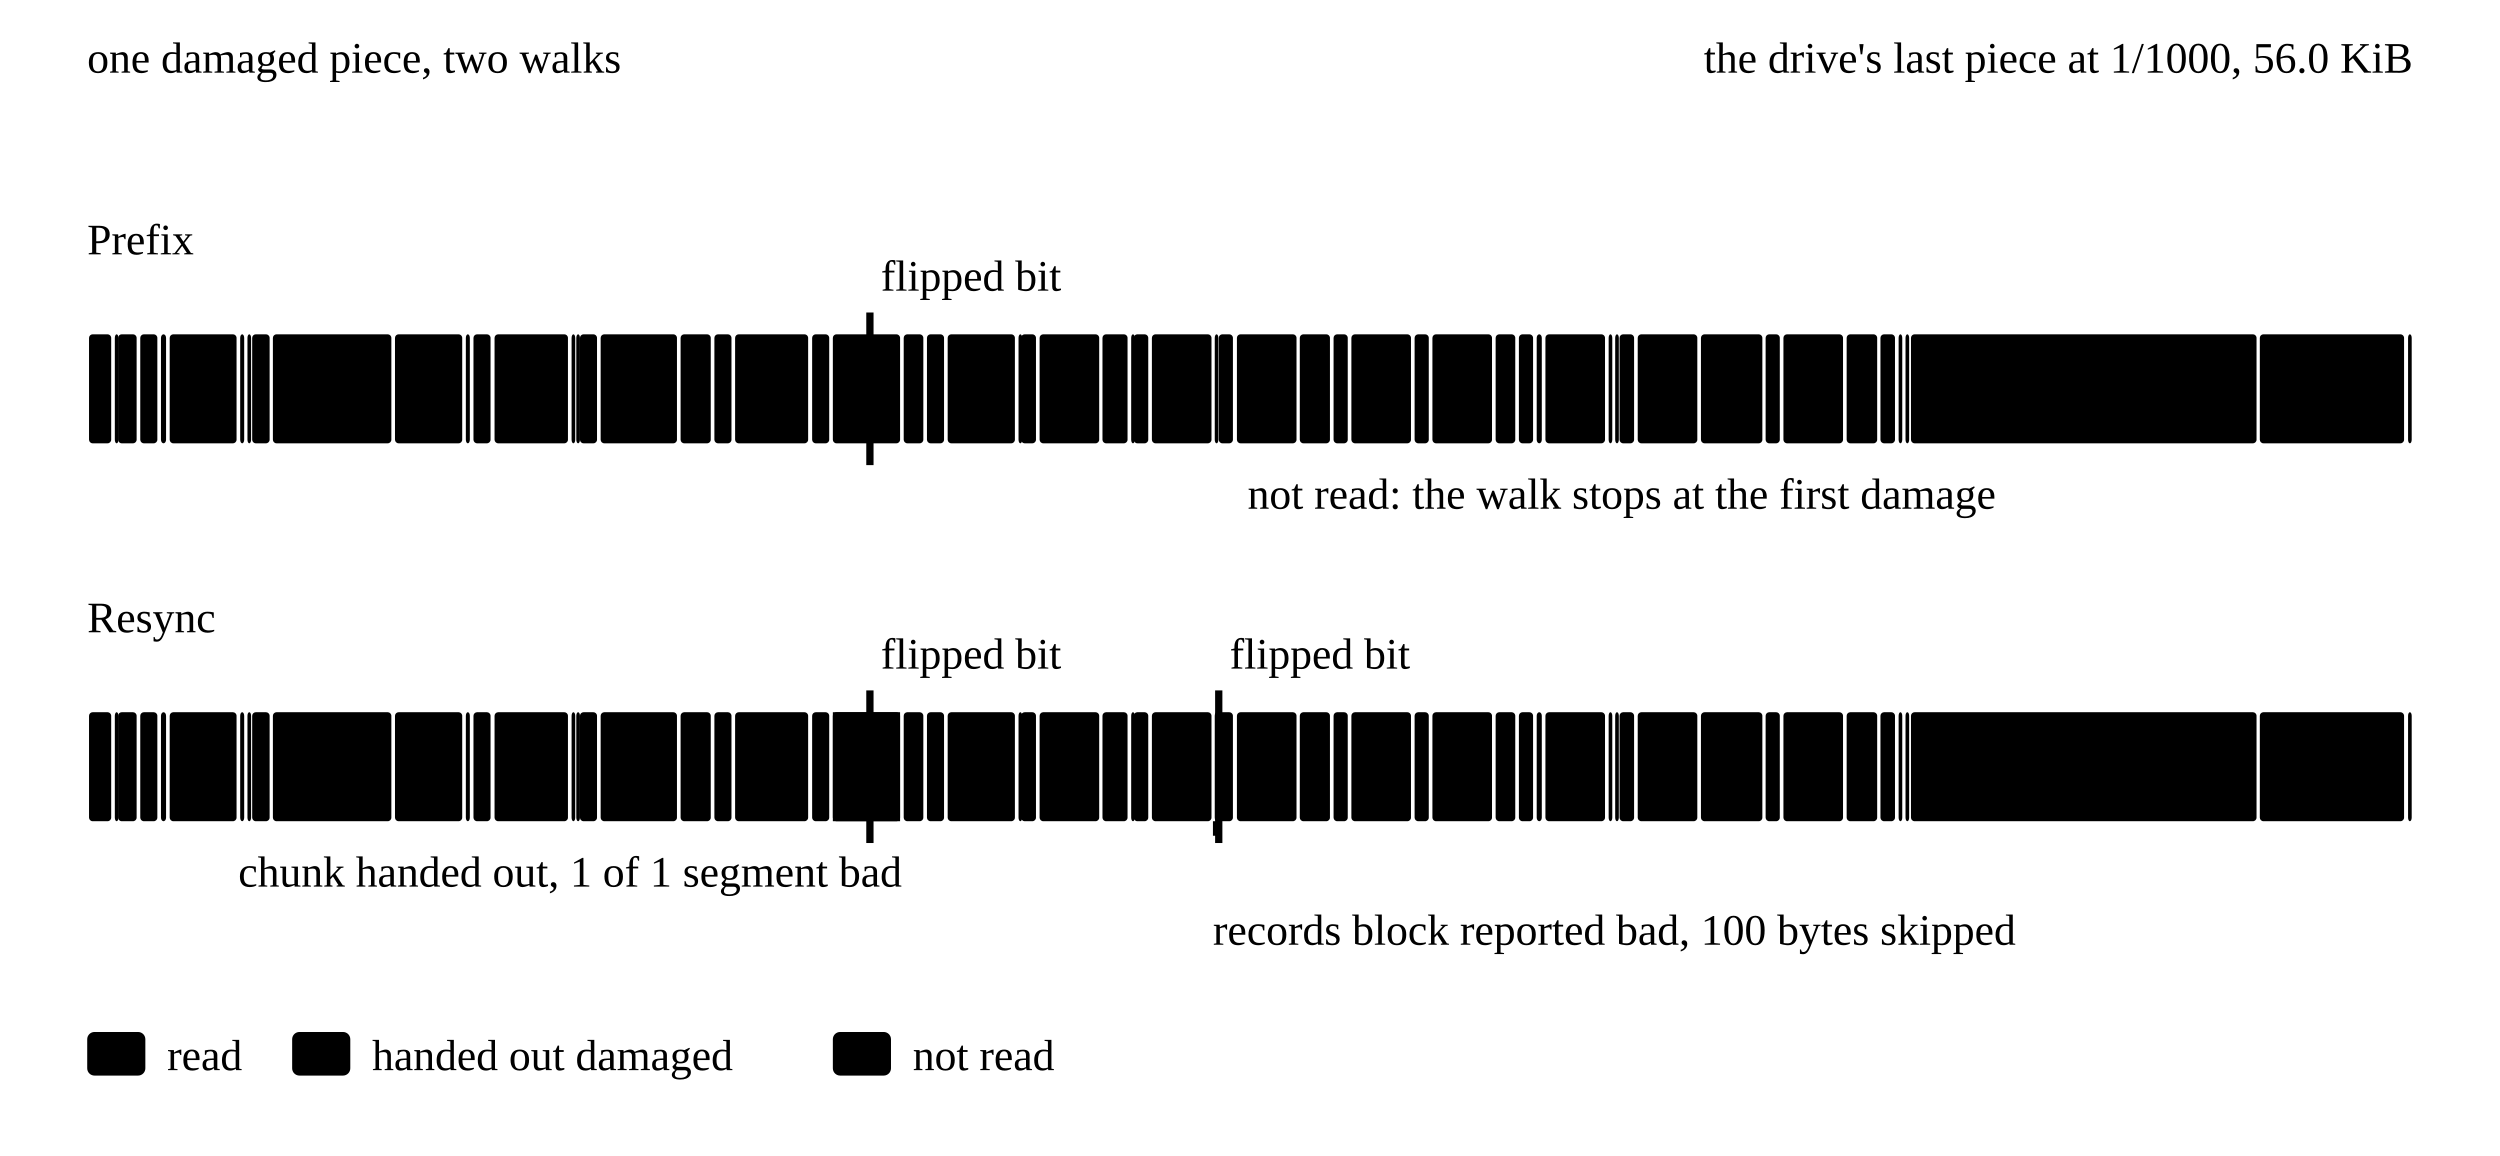
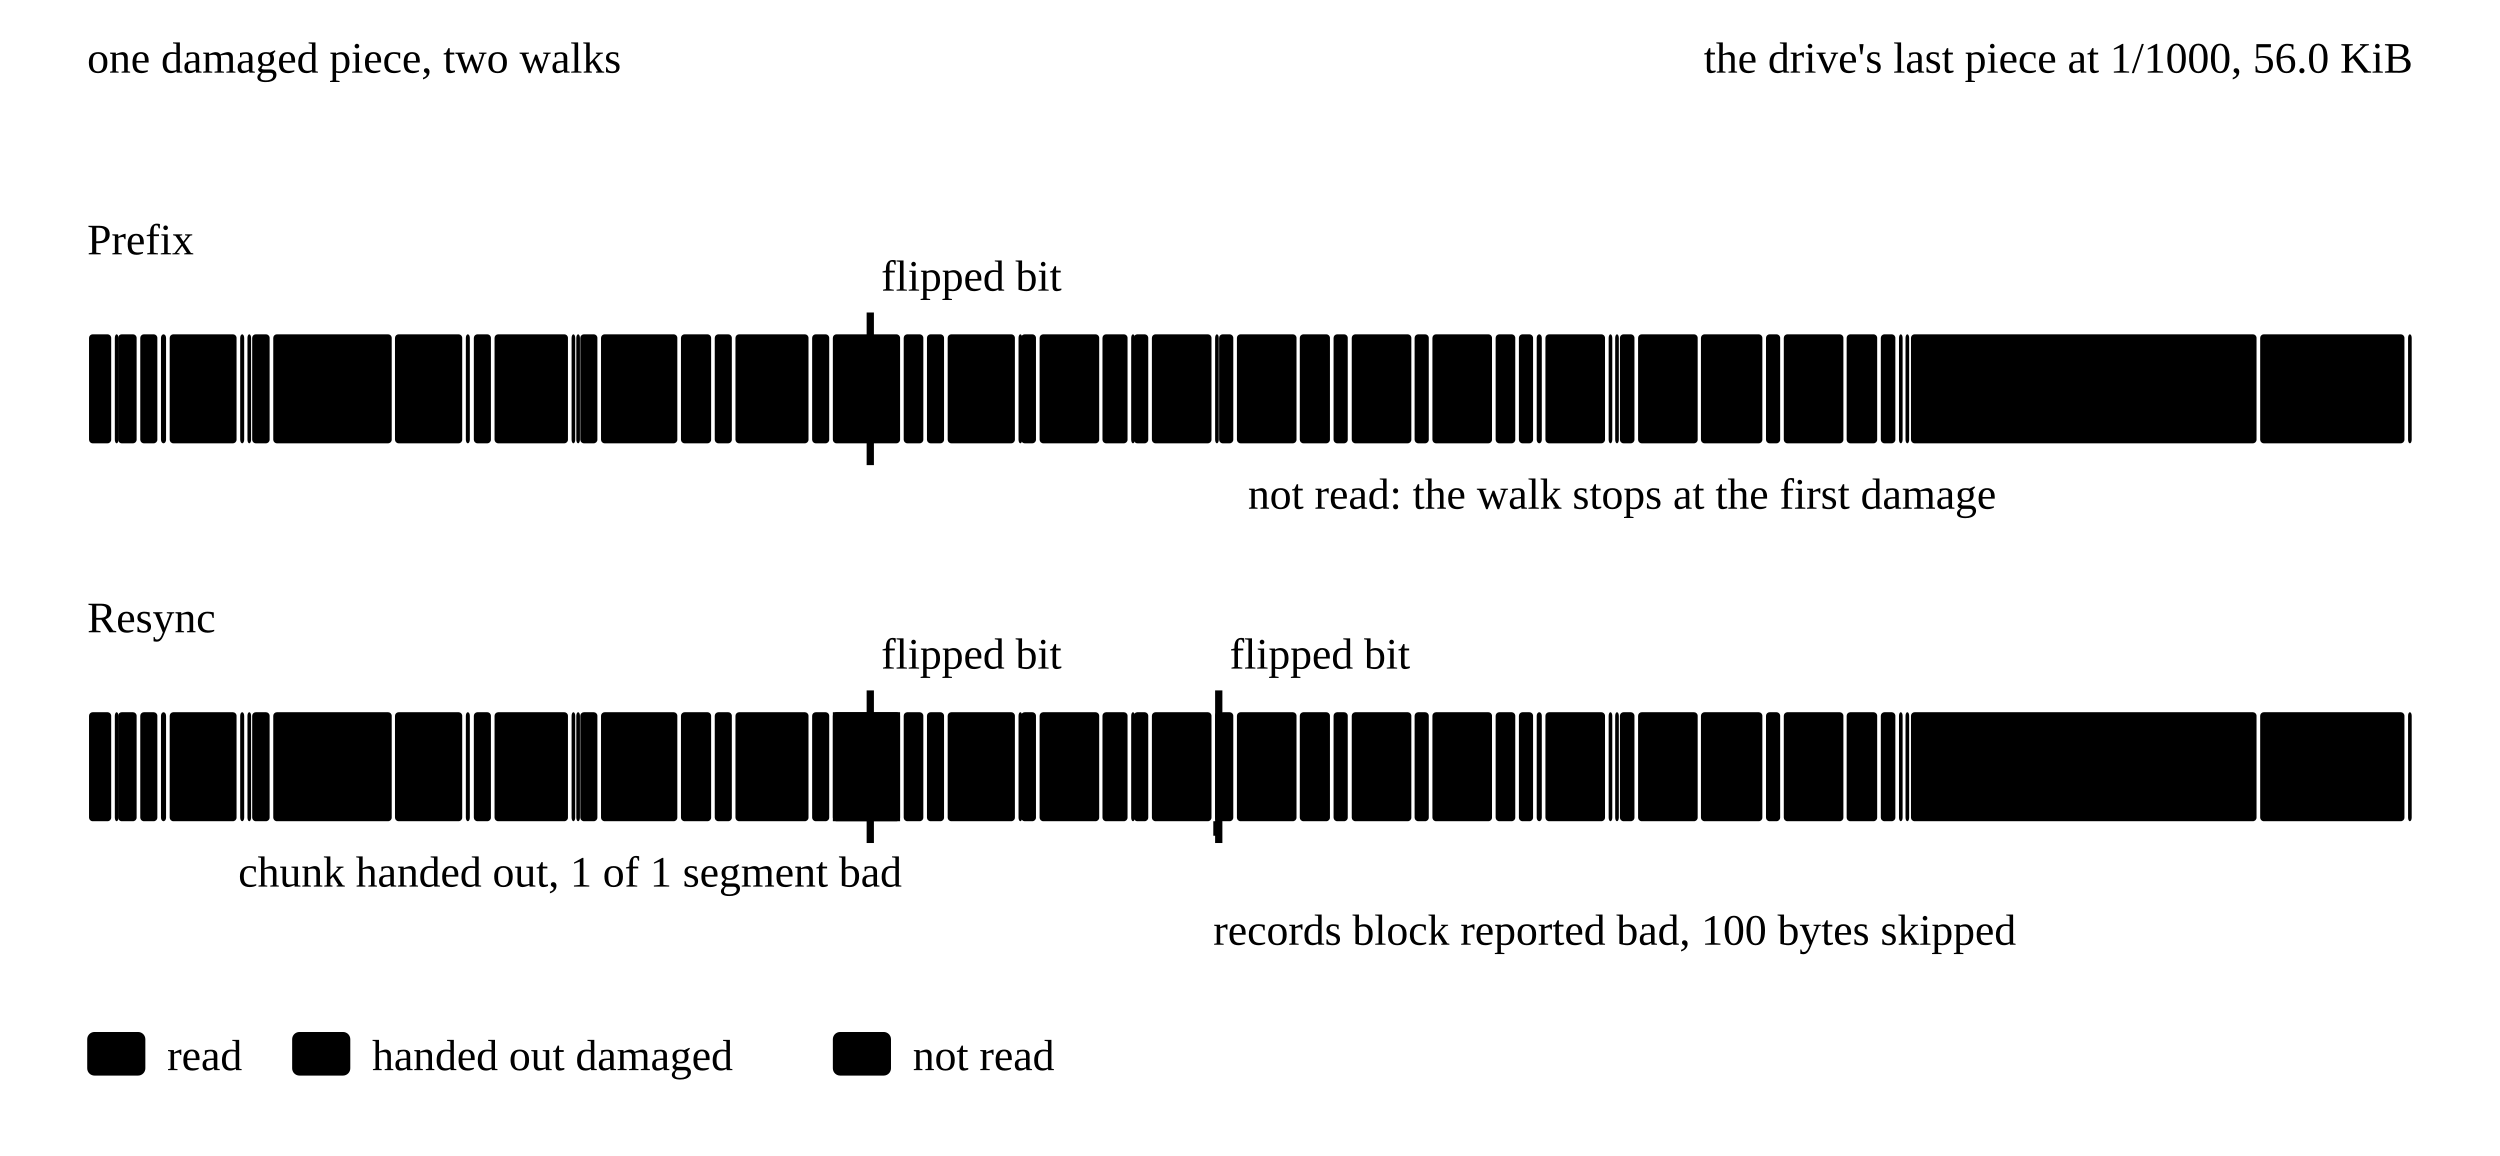
<svg xmlns="http://www.w3.org/2000/svg" class="ww-svg" viewBox="0 0 688 318" width="688" height="318" role="img" aria-label="One piece of 56.0 KiB with two damaged blocks, walked twice: Prefix reads the blocks before the first damage and stops; Resync hands out the chunk with the damaged payload marked, reports the bad records block, skips to the next block and reads on to the end">
  <text x="24.0" y="20.0" text-anchor="start" class="strong">one damaged piece, two walks</text>
  <text x="664.0" y="20.0" text-anchor="end" class="soft small">the drive's last piece at 1/1000, 56.0 KiB</text>
  <text x="24.0" y="70.0" text-anchor="start" class="small strong">Prefix</text>
  <text x="24.0" y="174.0" text-anchor="start" class="small strong">Resync</text>
  <rect x="24.5" y="92.0" width="6.1" height="30.0" rx="1" class="tint-green" />
  <rect x="31.6" y="92.0" width="1.0" height="30.0" rx="1" class="tint-purple" />
  <rect x="32.5" y="92.0" width="5.1" height="30.0" rx="1" class="tint-purple" />
  <rect x="38.6" y="92.0" width="4.7" height="30.0" rx="1" class="tint-blue" />
  <rect x="44.3" y="92.0" width="1.4" height="30.0" rx="1" class="tint-purple" />
  <rect x="46.7" y="92.0" width="18.4" height="30.0" rx="1" class="tint-blue" />
  <rect x="66.1" y="92.0" width="1.1" height="30.0" rx="1" class="tint-purple" />
  <rect x="68.1" y="92.0" width="1.0" height="30.0" rx="1" class="tint-purple" />
  <rect x="69.4" y="92.0" width="4.8" height="30.0" rx="1" class="tint-blue" />
-   <rect x="75.1" y="92.0" width="32.6" height="30.0" rx="1" class="tint-amber" />
+   <rect x="75.2" y="92.0" width="32.6" height="30.0" rx="1" class="tint-amber" />
  <rect x="108.7" y="92.0" width="18.5" height="30.0" rx="1" class="tint-blue" />
  <rect x="128.2" y="92.0" width="1.1" height="30.0" rx="1" class="tint-amber" />
-   <rect x="130.3" y="92.0" width="4.7" height="30.0" rx="1" class="tint-blue" />
+   <rect x="130.4" y="92.0" width="4.7" height="30.0" rx="1" class="tint-blue" />
  <rect x="136.1" y="92.0" width="20.2" height="30.0" rx="1" class="tint-blue" />
  <rect x="157.3" y="92.0" width="1.0" height="30.0" rx="1" class="tint-purple" />
  <rect x="158.6" y="92.0" width="1.0" height="30.0" rx="1" class="tint-blue" />
-   <rect x="159.6" y="92.0" width="4.7" height="30.0" rx="1" class="tint-blue" />
-   <rect x="165.3" y="92.0" width="21.0" height="30.0" rx="1" class="tint-blue" />
-   <rect x="187.3" y="92.0" width="8.3" height="30.0" rx="1" class="tint-amber" />
-   <rect x="196.6" y="92.0" width="4.7" height="30.0" rx="1" class="tint-blue" />
-   <rect x="202.3" y="92.0" width="20.1" height="30.0" rx="1" class="tint-blue" />
+   <rect x="159.7" y="92.0" width="4.7" height="30.0" rx="1" class="tint-blue" />
+   <rect x="165.4" y="92.0" width="21.0" height="30.0" rx="1" class="tint-blue" />
+   <rect x="187.4" y="92.0" width="8.3" height="30.0" rx="1" class="tint-amber" />
+   <rect x="196.7" y="92.0" width="4.7" height="30.0" rx="1" class="tint-blue" />
+   <rect x="202.4" y="92.0" width="20.1" height="30.0" rx="1" class="tint-blue" />
  <rect x="223.5" y="92.0" width="4.7" height="30.0" rx="1" class="tint-blue" />
  <rect x="229.2" y="92.0" width="18.5" height="30.0" rx="1" class="faint" />
  <rect x="248.7" y="92.0" width="5.4" height="30.0" rx="1" class="faint" />
  <rect x="255.1" y="92.0" width="4.7" height="30.0" rx="1" class="faint" />
  <rect x="260.8" y="92.0" width="18.5" height="30.0" rx="1" class="faint" />
  <rect x="280.3" y="92.0" width="1.0" height="30.0" rx="1" class="faint" />
  <rect x="281.0" y="92.0" width="4.1" height="30.0" rx="1" class="faint" />
  <rect x="286.1" y="92.0" width="16.4" height="30.0" rx="1" class="faint" />
  <rect x="303.4" y="92.0" width="6.9" height="30.0" rx="1" class="faint" />
  <rect x="311.3" y="92.0" width="1.0" height="30.0" rx="1" class="faint" />
  <rect x="312.0" y="92.0" width="4.0" height="30.0" rx="1" class="faint" />
  <rect x="317.0" y="92.0" width="16.4" height="30.0" rx="1" class="faint" />
-   <rect x="334.3" y="92.0" width="1.0" height="30.0" rx="1" class="faint" />
-   <rect x="335.4" y="92.0" width="3.9" height="30.0" rx="1" class="faint" />
+   <rect x="334.4" y="92.0" width="1.0" height="30.0" rx="1" class="faint" />
+   <rect x="335.5" y="92.0" width="3.9" height="30.0" rx="1" class="faint" />
  <rect x="340.4" y="92.0" width="16.4" height="30.0" rx="1" class="faint" />
  <rect x="357.7" y="92.0" width="8.3" height="30.0" rx="1" class="faint" />
  <rect x="367.0" y="92.0" width="3.9" height="30.0" rx="1" class="faint" />
-   <rect x="371.9" y="92.0" width="16.4" height="30.0" rx="1" class="faint" />
+   <rect x="372.0" y="92.0" width="16.4" height="30.0" rx="1" class="faint" />
  <rect x="389.3" y="92.0" width="3.9" height="30.0" rx="1" class="faint" />
  <rect x="394.2" y="92.0" width="16.4" height="30.0" rx="1" class="faint" />
  <rect x="411.6" y="92.0" width="5.4" height="30.0" rx="1" class="faint" />
  <rect x="418.0" y="92.0" width="3.9" height="30.0" rx="1" class="faint" />
  <rect x="422.9" y="92.0" width="1.4" height="30.0" rx="1" class="faint" />
  <rect x="425.3" y="92.0" width="16.4" height="30.0" rx="1" class="faint" />
  <rect x="442.7" y="92.0" width="1.0" height="30.0" rx="1" class="faint" />
  <rect x="444.5" y="92.0" width="1.0" height="30.0" rx="1" class="faint" />
-   <rect x="445.7" y="92.0" width="4.0" height="30.0" rx="1" class="faint" />
-   <rect x="450.7" y="92.0" width="16.4" height="30.0" rx="1" class="faint" />
+   <rect x="445.8" y="92.0" width="4.0" height="30.0" rx="1" class="faint" />
+   <rect x="450.8" y="92.0" width="16.4" height="30.0" rx="1" class="faint" />
  <rect x="468.1" y="92.0" width="16.9" height="30.0" rx="1" class="faint" />
-   <rect x="485.9" y="92.0" width="3.9" height="30.0" rx="1" class="faint" />
-   <rect x="490.8" y="92.0" width="16.4" height="30.0" rx="1" class="faint" />
+   <rect x="486.0" y="92.0" width="3.9" height="30.0" rx="1" class="faint" />
+   <rect x="490.9" y="92.0" width="16.4" height="30.0" rx="1" class="faint" />
  <rect x="508.2" y="92.0" width="8.4" height="30.0" rx="1" class="faint" />
-   <rect x="517.5" y="92.0" width="4.0" height="30.0" rx="1" class="faint" />
-   <rect x="522.5" y="92.0" width="1.0" height="30.0" rx="1" class="faint" />
+   <rect x="517.6" y="92.0" width="4.0" height="30.0" rx="1" class="faint" />
+   <rect x="522.6" y="92.0" width="1.0" height="30.0" rx="1" class="faint" />
  <rect x="524.4" y="92.0" width="1.0" height="30.0" rx="1" class="faint" />
  <rect x="525.9" y="92.0" width="95.1" height="30.0" rx="1" class="faint" />
-   <rect x="621.9" y="92.0" width="39.7" height="30.0" rx="1" class="faint" />
+   <rect x="622.0" y="92.0" width="39.7" height="30.0" rx="1" class="faint" />
  <rect x="662.7" y="92.0" width="1.0" height="30.0" rx="1" class="faint" />
-   <rect x="238.4" y="86.0" width="2.0" height="42.0" rx="0" class="tint-accent" />
-   <path d="M238.4 82.0 V128.0" class="accent-line" />
-   <text x="242.4" y="80.0" text-anchor="start" class="small accent">flipped bit</text>
-   <text x="446.3" y="140.0" text-anchor="middle" class="soft small">not read: the walk stops at the first damage</text>
+   <rect x="238.5" y="86.0" width="2.0" height="42.0" rx="0" class="tint-accent" />
+   <path d="M238.5 82.0 V128.0" class="accent-line" />
+   <text x="242.5" y="80.0" text-anchor="start" class="small accent">flipped bit</text>
+   <text x="446.4" y="140.0" text-anchor="middle" class="soft small">not read: the walk stops at the first damage</text>
  <rect x="24.5" y="196.0" width="6.1" height="30.0" rx="1" class="tint-green" />
  <rect x="31.6" y="196.0" width="1.0" height="30.0" rx="1" class="tint-purple" />
  <rect x="32.5" y="196.0" width="5.1" height="30.0" rx="1" class="tint-purple" />
  <rect x="38.6" y="196.0" width="4.7" height="30.0" rx="1" class="tint-blue" />
  <rect x="44.3" y="196.0" width="1.4" height="30.0" rx="1" class="tint-purple" />
  <rect x="46.7" y="196.0" width="18.4" height="30.0" rx="1" class="tint-blue" />
  <rect x="66.1" y="196.0" width="1.1" height="30.0" rx="1" class="tint-purple" />
  <rect x="68.1" y="196.0" width="1.0" height="30.0" rx="1" class="tint-purple" />
  <rect x="69.4" y="196.0" width="4.8" height="30.0" rx="1" class="tint-blue" />
-   <rect x="75.1" y="196.0" width="32.6" height="30.0" rx="1" class="tint-amber" />
+   <rect x="75.2" y="196.0" width="32.6" height="30.0" rx="1" class="tint-amber" />
  <rect x="108.7" y="196.0" width="18.5" height="30.0" rx="1" class="tint-blue" />
  <rect x="128.2" y="196.0" width="1.1" height="30.0" rx="1" class="tint-amber" />
-   <rect x="130.3" y="196.0" width="4.7" height="30.0" rx="1" class="tint-blue" />
+   <rect x="130.4" y="196.0" width="4.7" height="30.0" rx="1" class="tint-blue" />
  <rect x="136.1" y="196.0" width="20.2" height="30.0" rx="1" class="tint-blue" />
  <rect x="157.3" y="196.0" width="1.0" height="30.0" rx="1" class="tint-purple" />
  <rect x="158.6" y="196.0" width="1.0" height="30.0" rx="1" class="tint-blue" />
-   <rect x="159.6" y="196.0" width="4.7" height="30.0" rx="1" class="tint-blue" />
-   <rect x="165.3" y="196.0" width="21.0" height="30.0" rx="1" class="tint-blue" />
-   <rect x="187.3" y="196.0" width="8.3" height="30.0" rx="1" class="tint-amber" />
-   <rect x="196.6" y="196.0" width="4.7" height="30.0" rx="1" class="tint-blue" />
-   <rect x="202.3" y="196.0" width="20.1" height="30.0" rx="1" class="tint-blue" />
+   <rect x="159.7" y="196.0" width="4.7" height="30.0" rx="1" class="tint-blue" />
+   <rect x="165.4" y="196.0" width="21.0" height="30.0" rx="1" class="tint-blue" />
+   <rect x="187.4" y="196.0" width="8.3" height="30.0" rx="1" class="tint-amber" />
+   <rect x="196.7" y="196.0" width="4.7" height="30.0" rx="1" class="tint-blue" />
+   <rect x="202.4" y="196.0" width="20.1" height="30.0" rx="1" class="tint-blue" />
  <rect x="223.5" y="196.0" width="4.7" height="30.0" rx="1" class="tint-blue" />
  <rect x="229.2" y="196.0" width="18.5" height="30.0" rx="1" class="tint-accent" />
  <path d="M229.2 196.0 h18.5 v30 h-18.5 Z" class="thin dash" />
  <rect x="248.7" y="196.0" width="5.4" height="30.0" rx="1" class="tint-amber" />
  <rect x="255.1" y="196.0" width="4.7" height="30.0" rx="1" class="tint-blue" />
  <rect x="260.8" y="196.0" width="18.5" height="30.0" rx="1" class="tint-blue" />
  <rect x="280.3" y="196.0" width="1.0" height="30.0" rx="1" class="tint-purple" />
  <rect x="281.0" y="196.0" width="4.1" height="30.0" rx="1" class="tint-blue" />
  <rect x="286.1" y="196.0" width="16.4" height="30.0" rx="1" class="tint-blue" />
  <rect x="303.4" y="196.0" width="6.9" height="30.0" rx="1" class="tint-amber" />
  <rect x="311.3" y="196.0" width="1.0" height="30.0" rx="1" class="tint-purple" />
  <rect x="312.0" y="196.0" width="4.0" height="30.0" rx="1" class="tint-blue" />
  <rect x="317.0" y="196.0" width="16.4" height="30.0" rx="1" class="tint-blue" />
-   <rect x="334.3" y="196.0" width="1.0" height="30.0" rx="1" class="faint" />
-   <rect x="335.4" y="196.0" width="3.9" height="30.0" rx="1" class="tint-blue" />
+   <rect x="334.4" y="196.0" width="1.0" height="30.0" rx="1" class="faint" />
+   <rect x="335.5" y="196.0" width="3.9" height="30.0" rx="1" class="tint-blue" />
  <rect x="340.4" y="196.0" width="16.4" height="30.0" rx="1" class="tint-blue" />
  <rect x="357.7" y="196.0" width="8.3" height="30.0" rx="1" class="tint-amber" />
  <rect x="367.0" y="196.0" width="3.9" height="30.0" rx="1" class="tint-blue" />
-   <rect x="371.9" y="196.0" width="16.4" height="30.0" rx="1" class="tint-blue" />
+   <rect x="372.0" y="196.0" width="16.4" height="30.0" rx="1" class="tint-blue" />
  <rect x="389.3" y="196.0" width="3.9" height="30.0" rx="1" class="tint-blue" />
  <rect x="394.2" y="196.0" width="16.4" height="30.0" rx="1" class="tint-blue" />
  <rect x="411.6" y="196.0" width="5.4" height="30.0" rx="1" class="tint-amber" />
  <rect x="418.0" y="196.0" width="3.9" height="30.0" rx="1" class="tint-blue" />
  <rect x="422.9" y="196.0" width="1.4" height="30.0" rx="1" class="tint-purple" />
  <rect x="425.3" y="196.0" width="16.4" height="30.0" rx="1" class="tint-blue" />
  <rect x="442.7" y="196.0" width="1.0" height="30.0" rx="1" class="tint-purple" />
  <rect x="444.5" y="196.0" width="1.0" height="30.0" rx="1" class="tint-purple" />
-   <rect x="445.7" y="196.0" width="4.0" height="30.0" rx="1" class="tint-blue" />
-   <rect x="450.7" y="196.0" width="16.4" height="30.0" rx="1" class="tint-blue" />
+   <rect x="445.8" y="196.0" width="4.0" height="30.0" rx="1" class="tint-blue" />
+   <rect x="450.8" y="196.0" width="16.4" height="30.0" rx="1" class="tint-blue" />
  <rect x="468.1" y="196.0" width="16.9" height="30.0" rx="1" class="tint-amber" />
-   <rect x="485.9" y="196.0" width="3.9" height="30.0" rx="1" class="tint-blue" />
-   <rect x="490.8" y="196.0" width="16.4" height="30.0" rx="1" class="tint-blue" />
+   <rect x="486.0" y="196.0" width="3.9" height="30.0" rx="1" class="tint-blue" />
+   <rect x="490.9" y="196.0" width="16.4" height="30.0" rx="1" class="tint-blue" />
  <rect x="508.2" y="196.0" width="8.4" height="30.0" rx="1" class="tint-teal" />
-   <rect x="517.5" y="196.0" width="4.0" height="30.0" rx="1" class="tint-amber" />
-   <rect x="522.5" y="196.0" width="1.0" height="30.0" rx="1" class="tint-teal" />
+   <rect x="517.6" y="196.0" width="4.0" height="30.0" rx="1" class="tint-amber" />
+   <rect x="522.6" y="196.0" width="1.0" height="30.0" rx="1" class="tint-teal" />
  <rect x="524.4" y="196.0" width="1.0" height="30.0" rx="1" class="tint-teal" />
  <rect x="525.9" y="196.0" width="95.1" height="30.0" rx="1" class="tint-green" />
-   <rect x="621.9" y="196.0" width="39.7" height="30.0" rx="1" class="tint-green" />
+   <rect x="622.0" y="196.0" width="39.7" height="30.0" rx="1" class="tint-green" />
  <rect x="662.7" y="196.0" width="1.0" height="30.0" rx="1" class="tint-green" />
-   <rect x="238.4" y="190.0" width="2.0" height="42.0" rx="0" class="tint-accent" />
-   <path d="M238.4 186.0 V232.0" class="accent-line" />
-   <text x="242.4" y="184.0" text-anchor="start" class="small accent">flipped bit</text>
+   <rect x="238.5" y="190.0" width="2.0" height="42.0" rx="0" class="tint-accent" />
+   <path d="M238.5 186.0 V232.0" class="accent-line" />
+   <text x="242.5" y="184.0" text-anchor="start" class="small accent">flipped bit</text>
  <rect x="334.4" y="190.0" width="2.0" height="42.0" rx="0" class="tint-accent" />
  <path d="M334.4 186.0 V232.0" class="accent-line" />
  <text x="338.4" y="184.0" text-anchor="start" class="small accent">flipped bit</text>
-   <path d="M333.8 226.0 v4 H334.9 v-4" class="thin" />
+   <path d="M333.9 226.0 v4 H335.0 v-4" class="thin" />
  <text x="248.2" y="244.0" text-anchor="end" class="small">chunk handed out, 1 of 1 segment bad</text>
-   <text x="333.8" y="260.0" text-anchor="start" class="small">records block reported bad, 100 bytes skipped</text>
+   <text x="333.9" y="260.0" text-anchor="start" class="small">records block reported bad, 100 bytes skipped</text>
  <rect x="24.0" y="284.0" width="16.0" height="12.0" rx="2" class="tint-blue" />
  <text x="46.0" y="294.5" text-anchor="start" class="small">read</text>
  <rect x="80.4" y="284.0" width="16.0" height="12.0" rx="2" class="tint-accent" />
  <text x="102.4" y="294.5" text-anchor="start" class="small">handed out damaged</text>
  <rect x="229.2" y="284.0" width="16.0" height="12.0" rx="2" class="faint" />
  <text x="251.2" y="294.5" text-anchor="start" class="small">not read</text>
</svg>
